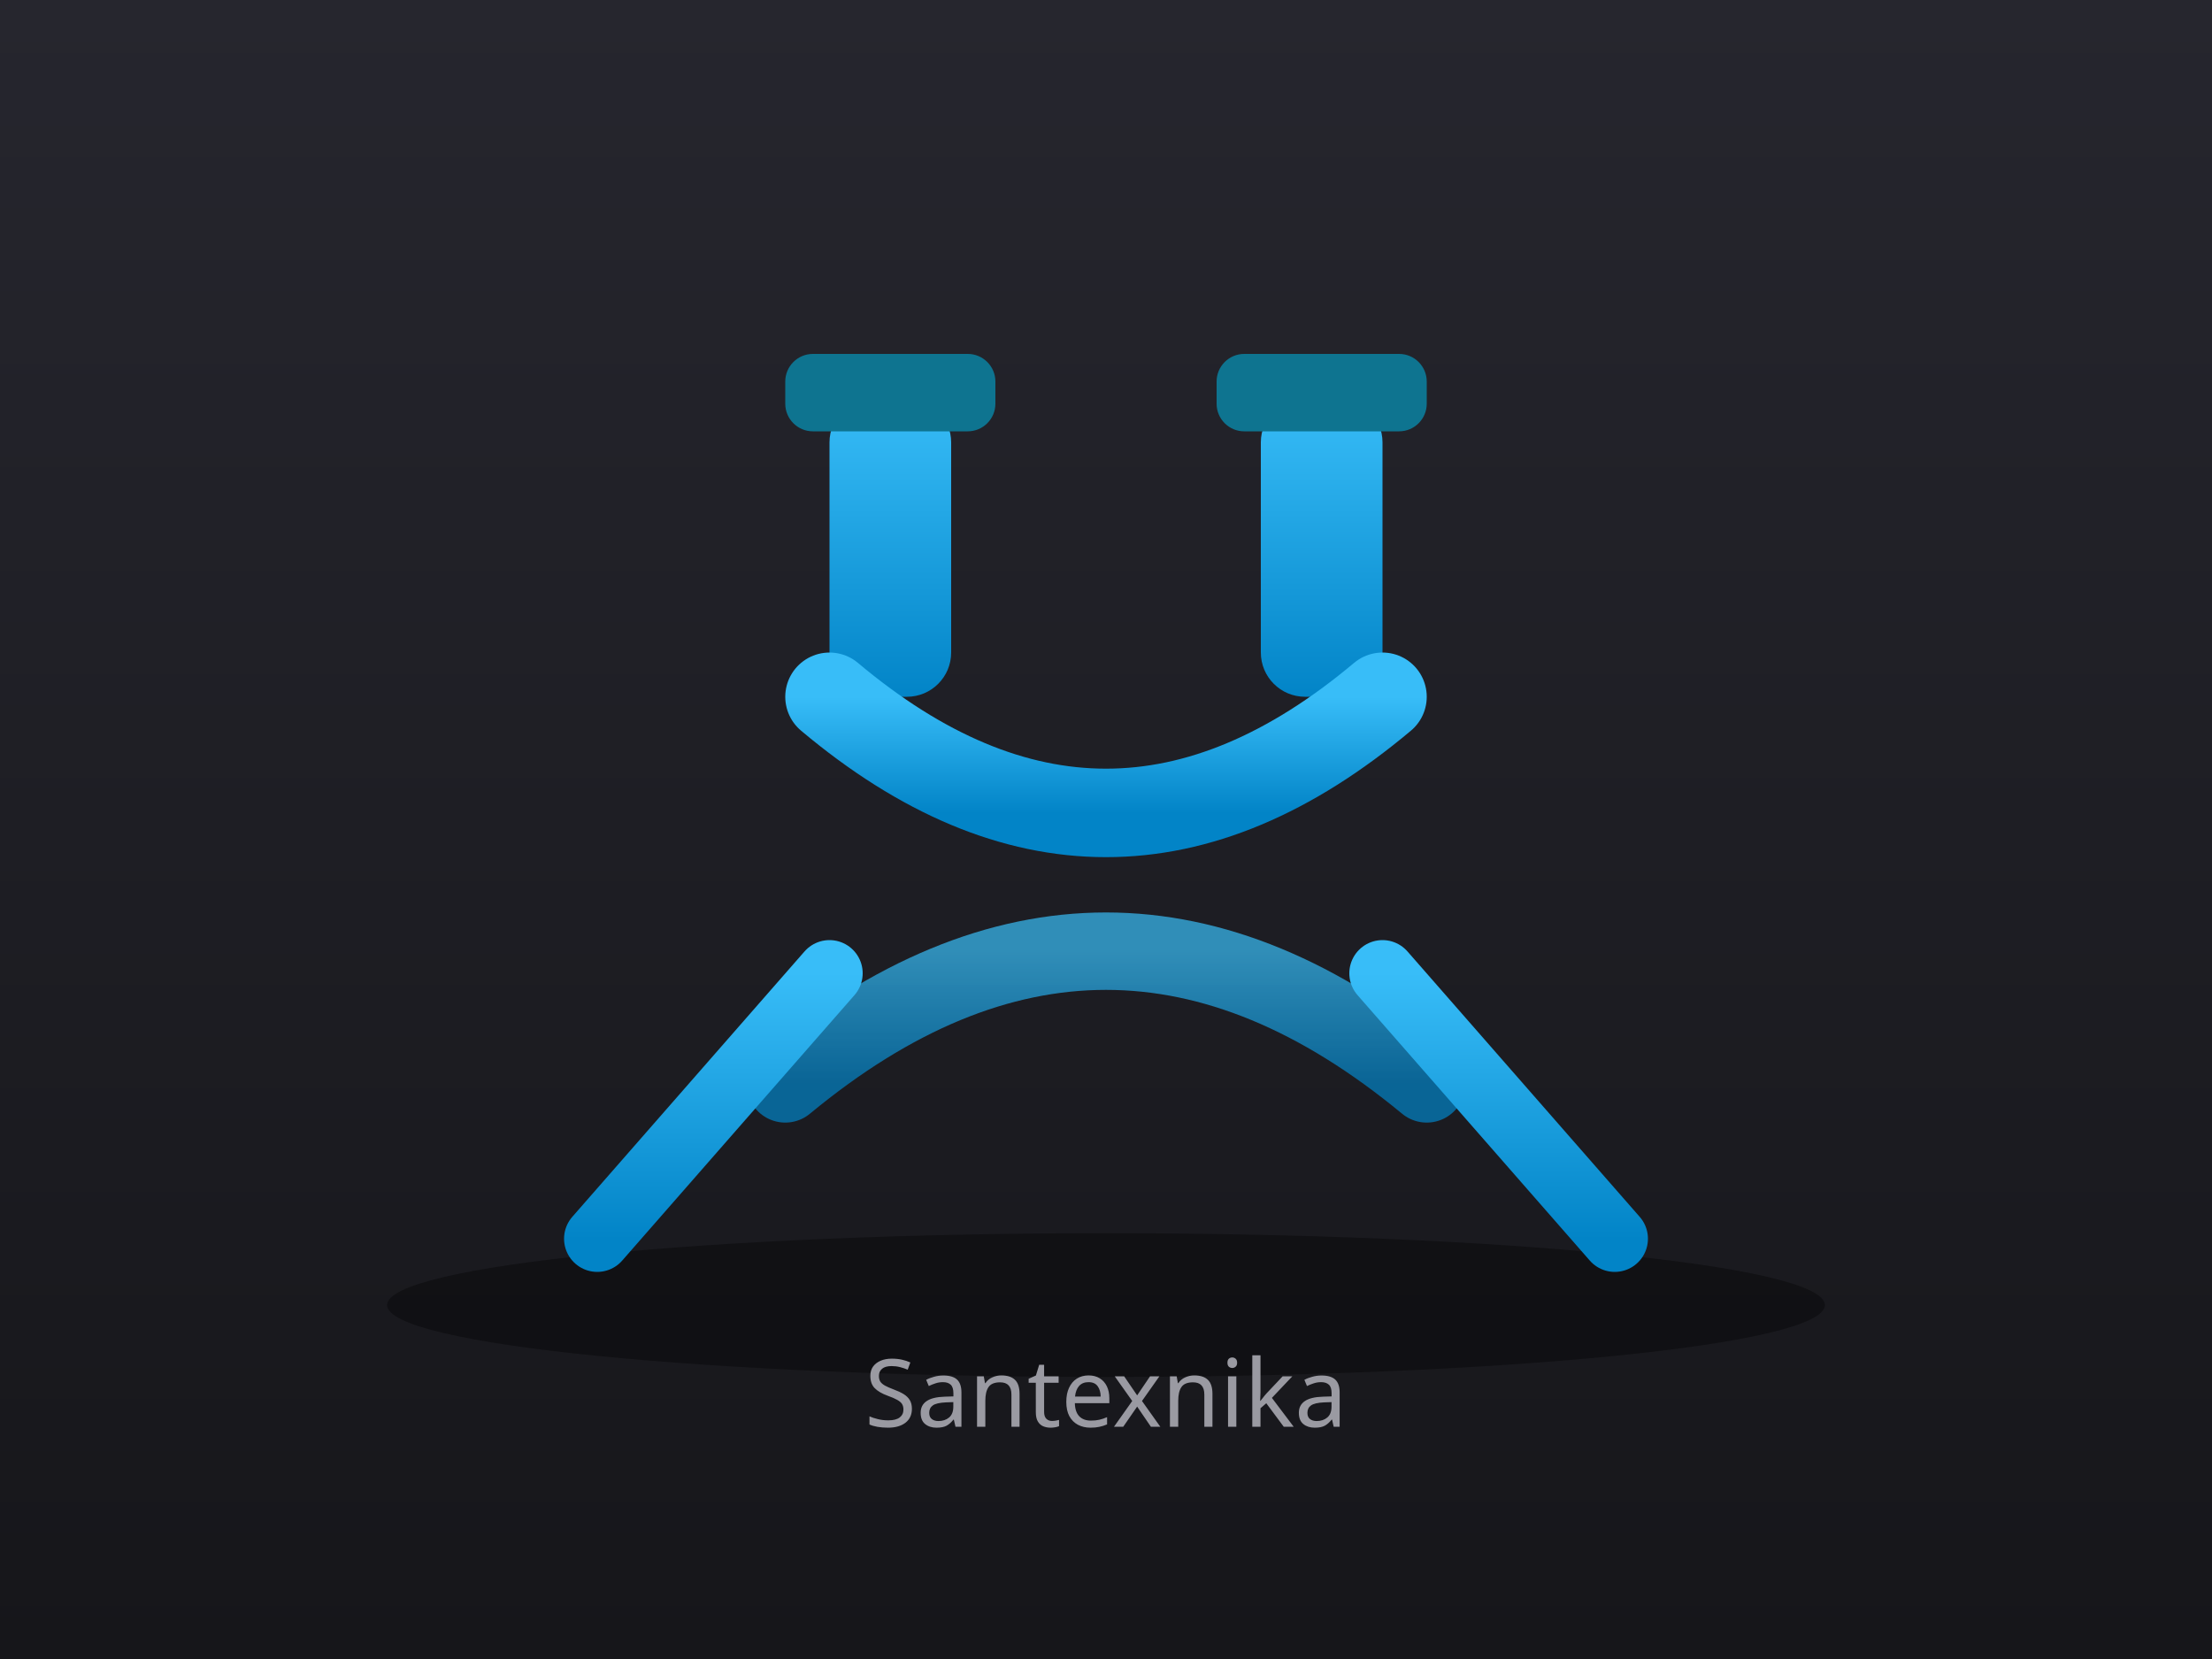
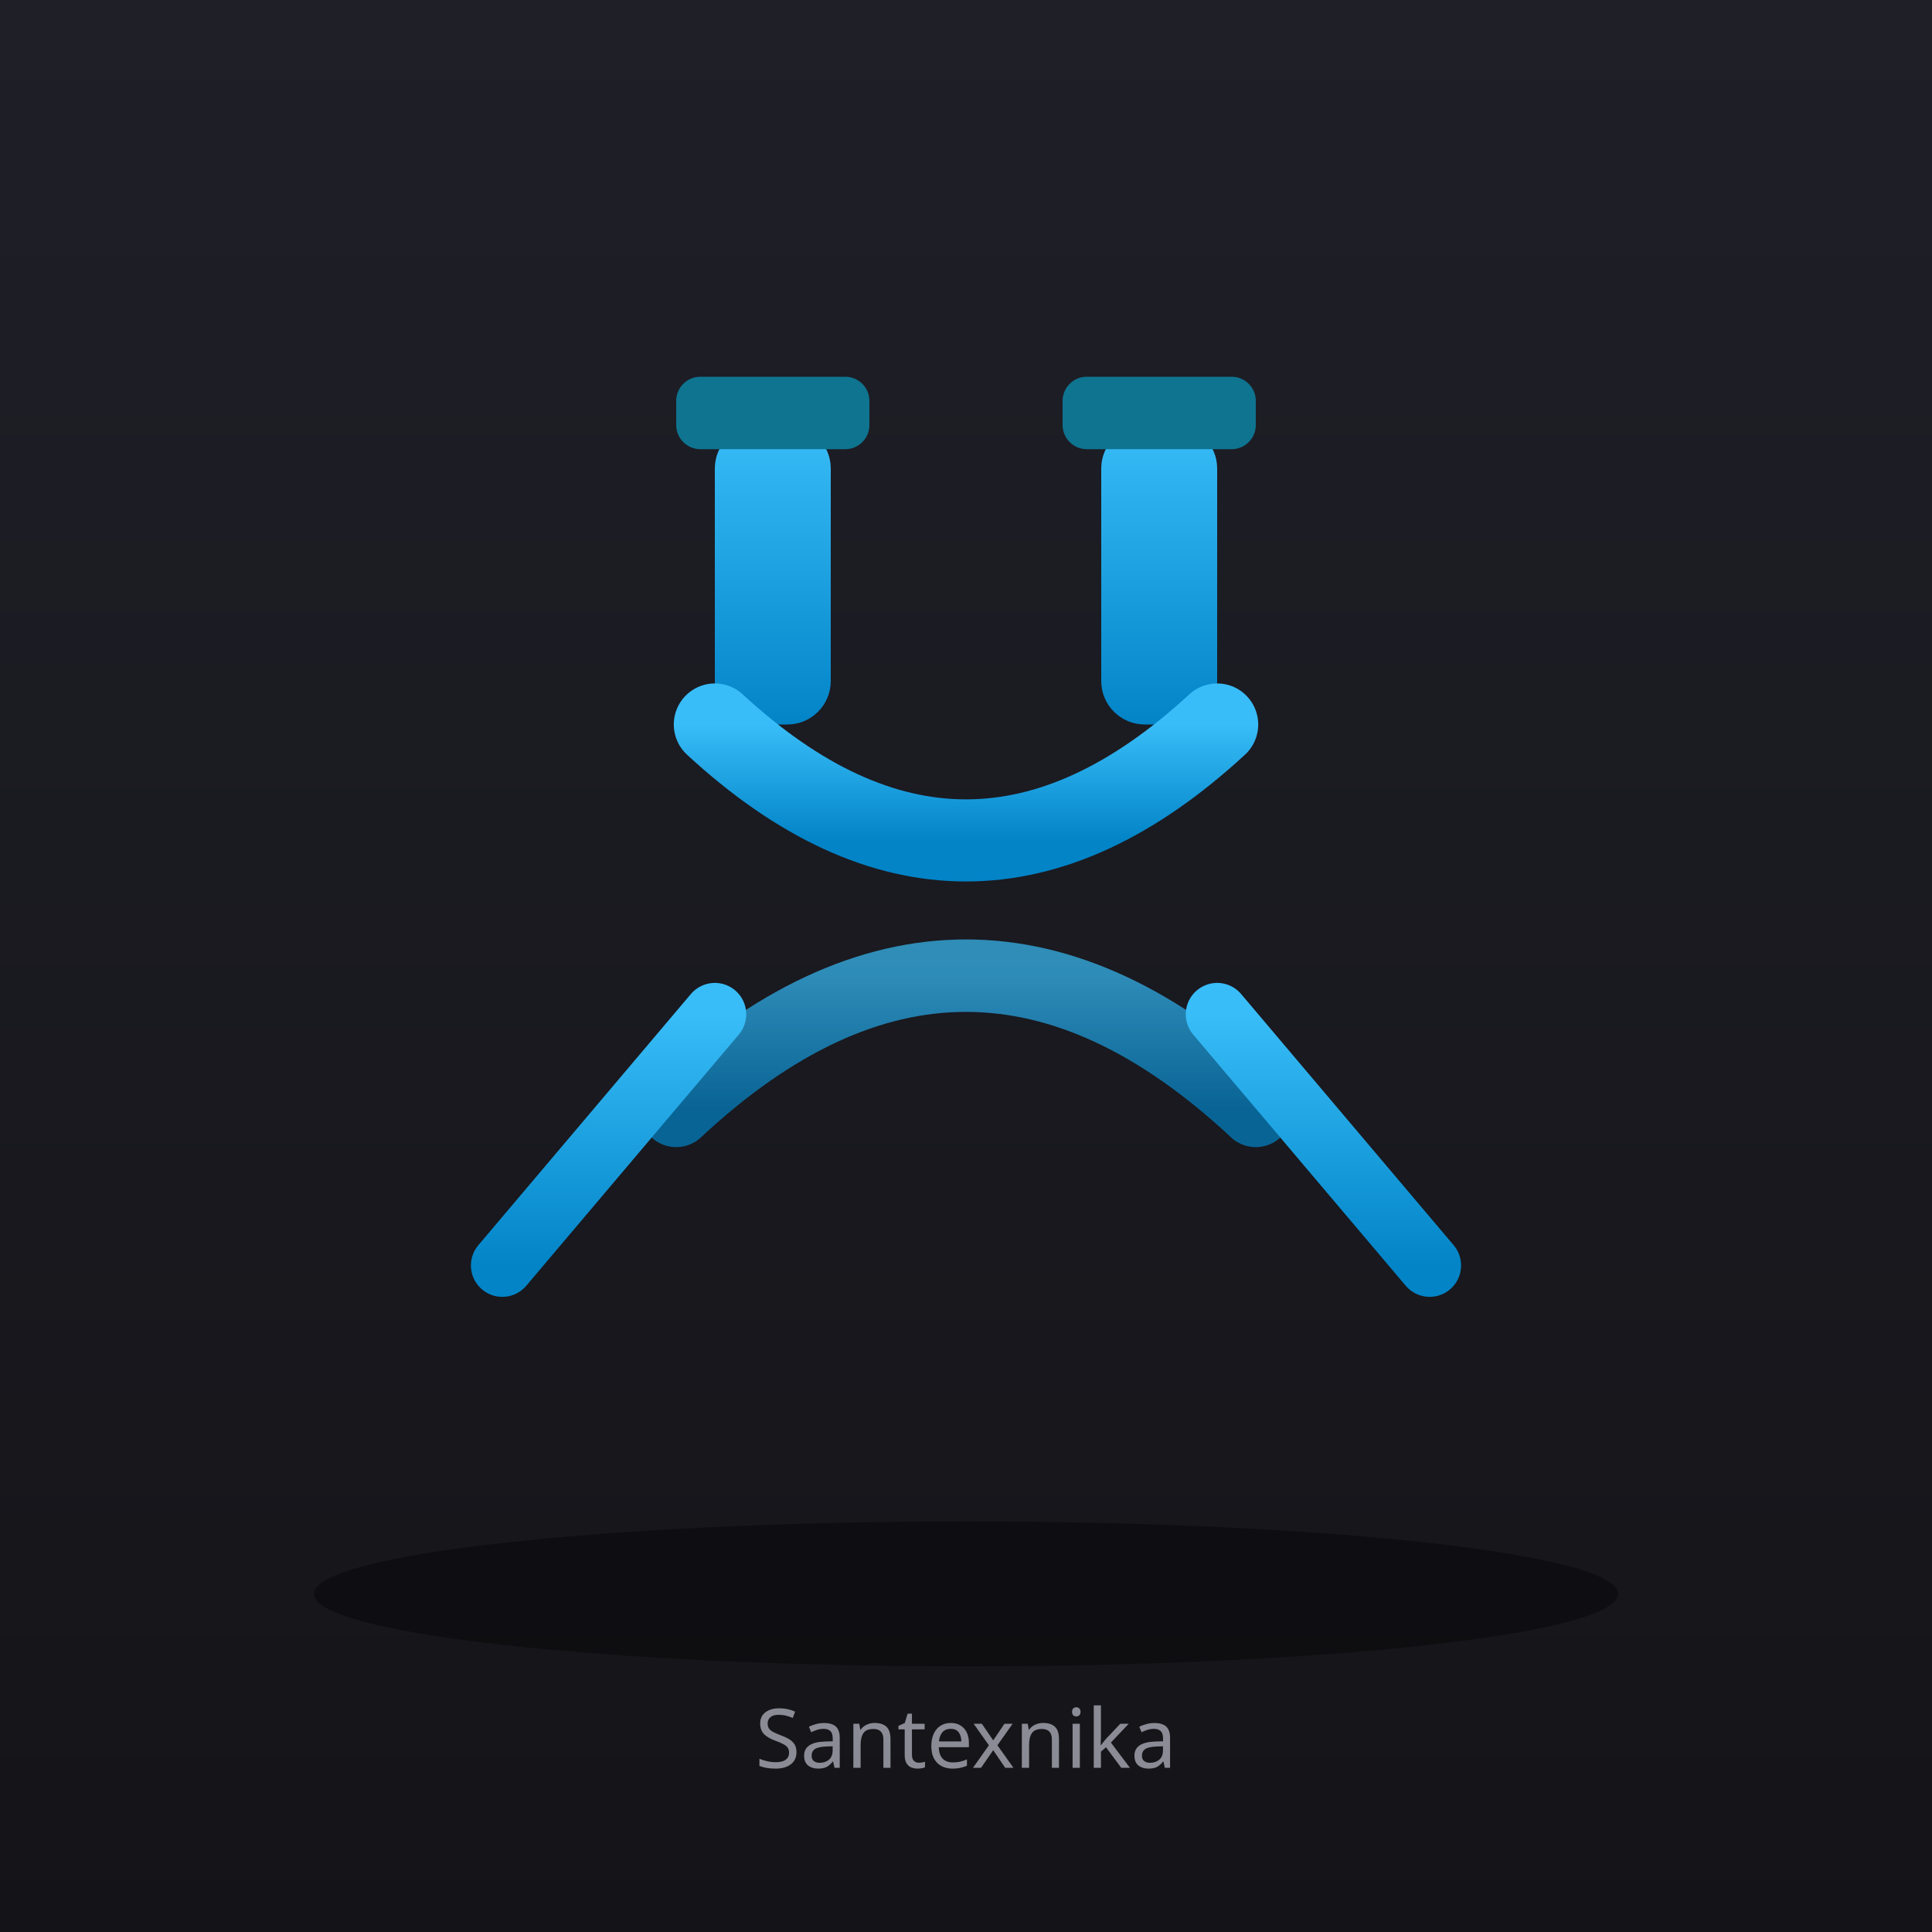
- <svg xmlns="http://www.w3.org/2000/svg" viewBox="0 0 400 300">
+ <svg xmlns="http://www.w3.org/2000/svg" viewBox="0 0 400 400">
  <defs>
    <linearGradient id="bg" x1="0" y1="0" x2="0" y2="1">
-       <stop offset="0" stop-color="#26262e" />
-       <stop offset="1" stop-color="#16161a" />
+       <stop offset="0" stop-color="#1f1f28" />
+       <stop offset="1" stop-color="#141418" />
    </linearGradient>
    <linearGradient id="pipe" x1="0" y1="0" x2="0" y2="1">
      <stop offset="0" stop-color="#38bdf8" />
      <stop offset="1" stop-color="#0284c7" />
    </linearGradient>
  </defs>
-   <rect width="400" height="300" fill="url(#bg)" />
-   <ellipse cx="200" cy="236" rx="130" ry="13" fill="#000" opacity="0.35" />
-   <rect x="150" y="72" width="22" height="54" fill="url(#pipe)" rx="8" />
-   <rect x="228" y="72" width="22" height="54" fill="url(#pipe)" rx="8" />
-   <path d="M150 126 Q200 168 250 126" stroke="url(#pipe)" stroke-width="16" fill="none" stroke-linecap="round" />
-   <path d="M142 196 Q200 148 258 196" stroke="url(#pipe)" stroke-width="14" fill="none" stroke-linecap="round" opacity="0.7" />
-   <line x1="108" y1="224" x2="150" y2="176" stroke="url(#pipe)" stroke-width="12" stroke-linecap="round" />
-   <line x1="292" y1="224" x2="250" y2="176" stroke="url(#pipe)" stroke-width="12" stroke-linecap="round" />
-   <rect x="142" y="64" width="38" height="14" fill="#0e7490" rx="5" />
-   <rect x="220" y="64" width="38" height="14" fill="#0e7490" rx="5" />
-   <text x="200" y="258" fill="#9a9aa2" font-size="17" text-anchor="middle" font-family="sans-serif">Santexnika</text>
+   <rect width="400" height="400" fill="url(#bg)" />
+   <ellipse cx="200" cy="330" rx="135" ry="15" fill="#000" opacity="0.35" />
+   <rect x="148" y="88" width="24" height="62" fill="url(#pipe)" rx="9" />
+   <rect x="228" y="88" width="24" height="62" fill="url(#pipe)" rx="9" />
+   <path d="M148 150 Q200 198 252 150" stroke="url(#pipe)" stroke-width="17" fill="none" stroke-linecap="round" />
+   <path d="M140 230 Q200 174 260 230" stroke="url(#pipe)" stroke-width="15" fill="none" stroke-linecap="round" opacity="0.7" />
+   <line x1="104" y1="262" x2="148" y2="210" stroke="url(#pipe)" stroke-width="13" stroke-linecap="round" />
+   <line x1="296" y1="262" x2="252" y2="210" stroke="url(#pipe)" stroke-width="13" stroke-linecap="round" />
+   <rect x="140" y="78" width="40" height="15" fill="#0e7490" rx="5" />
+   <rect x="220" y="78" width="40" height="15" fill="#0e7490" rx="5" />
+   <text x="200" y="366" fill="#8b8b95" font-size="17" text-anchor="middle" font-family="sans-serif">Santexnika</text>
</svg>
